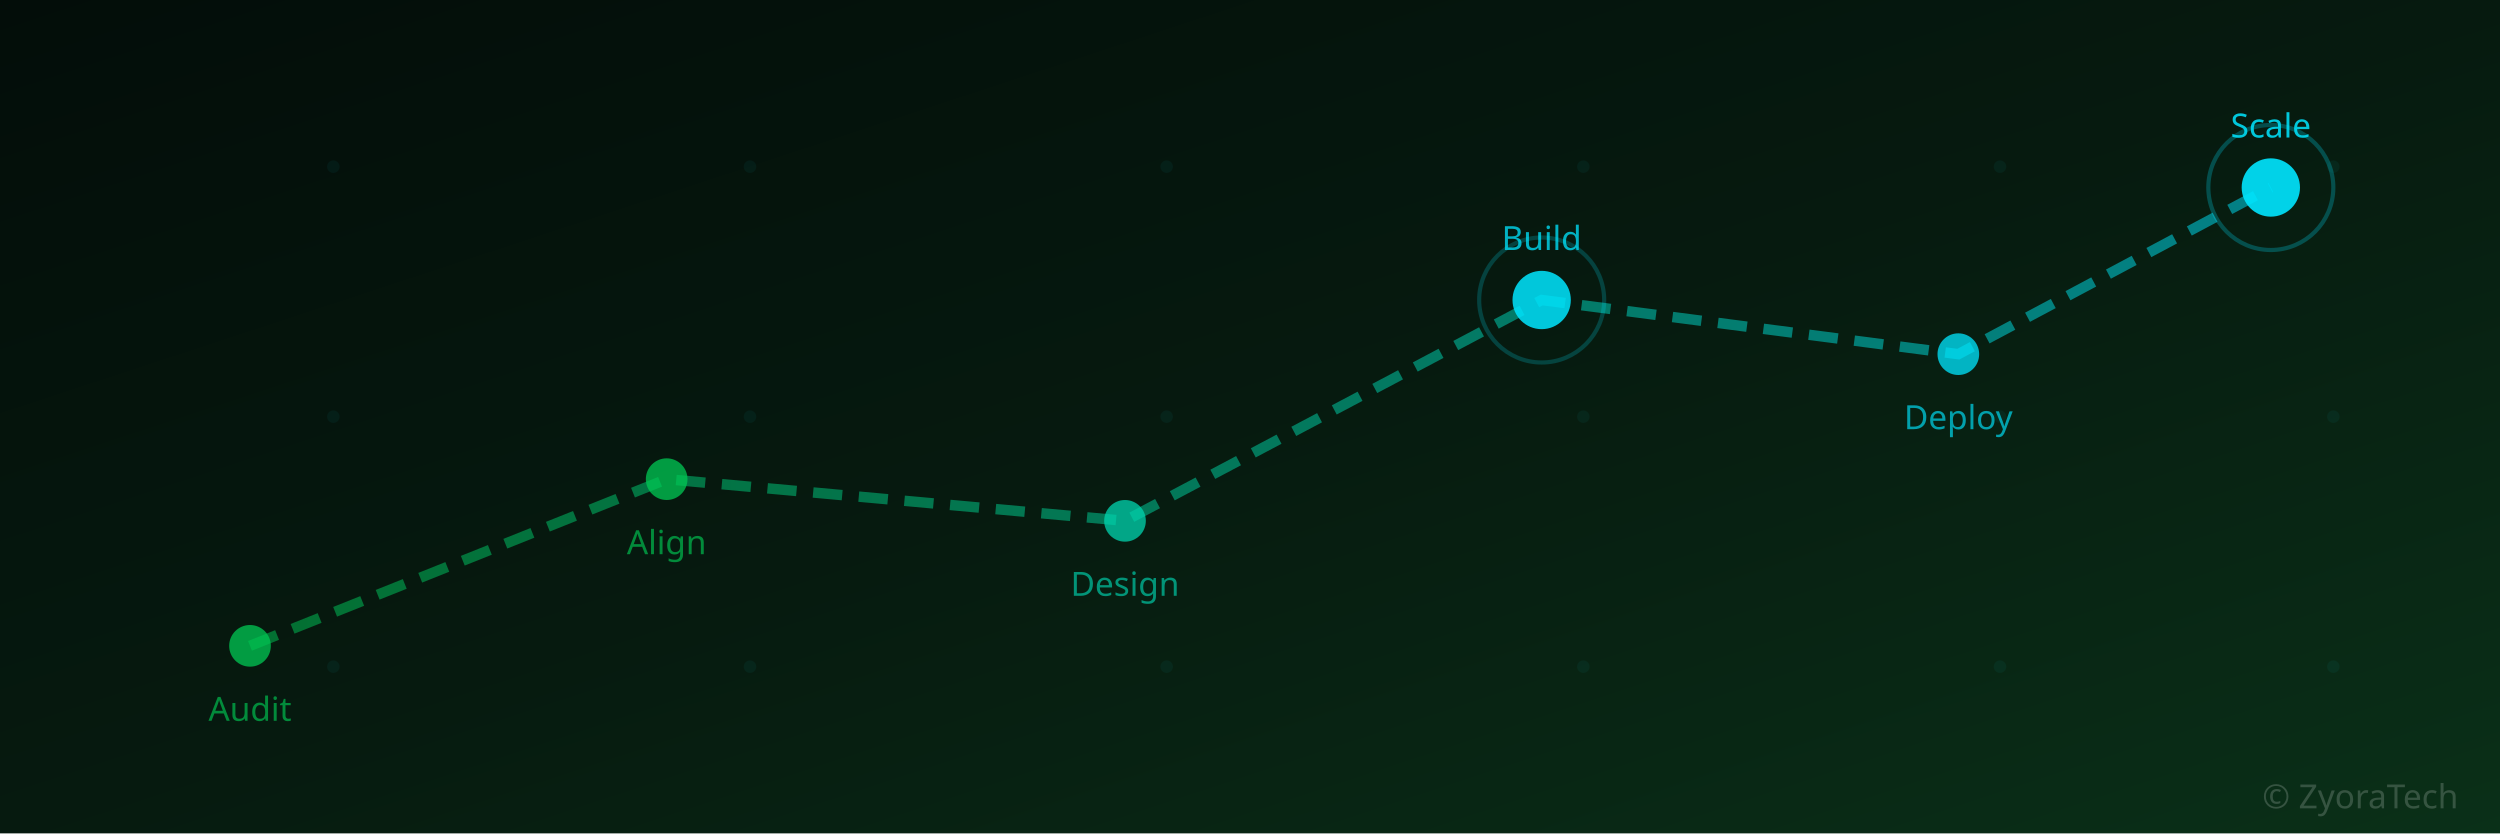
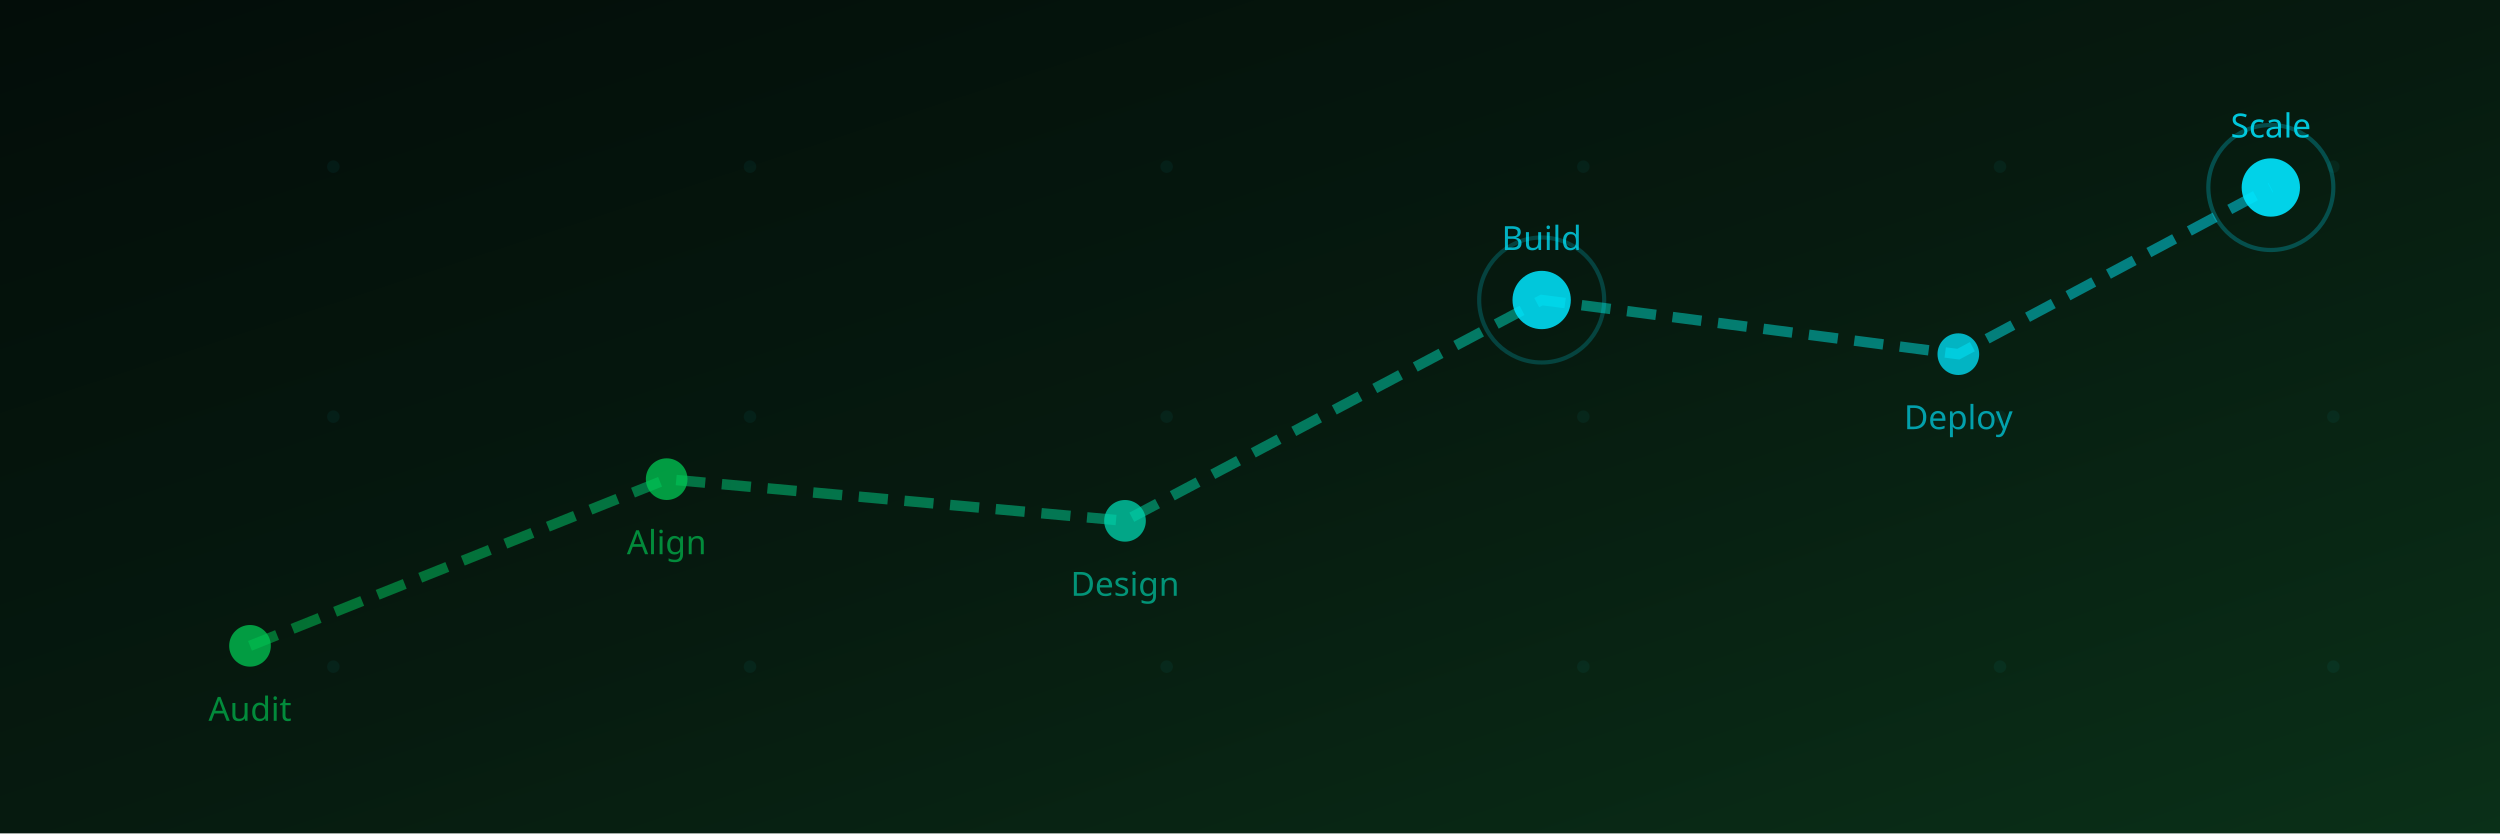
<svg xmlns="http://www.w3.org/2000/svg" viewBox="0 0 600 200">
  <defs>
    <linearGradient id="bg4" x1="0%" y1="0%" x2="100%" y2="100%">
      <stop offset="0%" style="stop-color:#030d09" />
      <stop offset="50%" style="stop-color:#061a0f" />
      <stop offset="100%" style="stop-color:#0a3018" />
    </linearGradient>
    <linearGradient id="path4" x1="0%" y1="0%" x2="100%" y2="0%">
      <stop offset="0%" style="stop-color:#00c853;stop-opacity:0.5" />
      <stop offset="100%" style="stop-color:#00e5ff;stop-opacity:0.5" />
    </linearGradient>
  </defs>
  <rect width="600" height="200" fill="url(#bg4)" />
  <g opacity="0.05" fill="#00e5ff">
    <circle cx="80" cy="40" r="1.5" />
    <circle cx="180" cy="40" r="1.5" />
    <circle cx="280" cy="40" r="1.5" />
    <circle cx="380" cy="40" r="1.5" />
    <circle cx="480" cy="40" r="1.5" />
    <circle cx="560" cy="40" r="1.5" />
    <circle cx="80" cy="100" r="1.5" />
    <circle cx="180" cy="100" r="1.5" />
    <circle cx="280" cy="100" r="1.5" />
    <circle cx="380" cy="100" r="1.5" />
    <circle cx="480" cy="100" r="1.5" />
    <circle cx="560" cy="100" r="1.5" />
    <circle cx="80" cy="160" r="1.5" />
    <circle cx="180" cy="160" r="1.5" />
    <circle cx="280" cy="160" r="1.5" />
    <circle cx="380" cy="160" r="1.5" />
    <circle cx="480" cy="160" r="1.5" />
    <circle cx="560" cy="160" r="1.5" />
  </g>
  <polyline points="60,155 160,115 270,125 370,72 470,85 545,45" stroke="url(#path4)" stroke-width="2.5" fill="none" stroke-dasharray="7,4" />
  <circle cx="60" cy="155" r="5" fill="#00c853" opacity="0.75" />
  <circle cx="160" cy="115" r="5" fill="#00c853" opacity="0.75" />
  <circle cx="270" cy="125" r="5" fill="#00d4af" opacity="0.75" />
  <circle cx="370" cy="72" r="7" fill="#00e5ff" opacity="0.85" />
  <circle cx="470" cy="85" r="5" fill="#00e5ff" opacity="0.75" />
  <circle cx="545" cy="45" r="7" fill="#00e5ff" opacity="0.9" />
  <circle cx="370" cy="72" r="15" fill="none" stroke="#00e5ff" stroke-width="1" opacity="0.2" />
  <circle cx="545" cy="45" r="15" fill="none" stroke="#00e5ff" stroke-width="1" opacity="0.25" />
  <text x="60" y="173" font-family="sans-serif" font-size="8" fill="#00c853" opacity="0.65" text-anchor="middle">Audit</text>
  <text x="160" y="133" font-family="sans-serif" font-size="8" fill="#00c853" opacity="0.65" text-anchor="middle">Align</text>
  <text x="270" y="143" font-family="sans-serif" font-size="8" fill="#00d4af" opacity="0.65" text-anchor="middle">Design</text>
  <text x="370" y="60" font-family="sans-serif" font-size="8" fill="#00e5ff" opacity="0.75" text-anchor="middle">Build</text>
  <text x="470" y="103" font-family="sans-serif" font-size="8" fill="#00e5ff" opacity="0.65" text-anchor="middle">Deploy</text>
  <text x="545" y="33" font-family="sans-serif" font-size="8" fill="#00e5ff" opacity="0.85" text-anchor="middle">Scale</text>
-   <text x="590" y="194" font-family="sans-serif" font-size="8" fill="#ffffff" opacity="0.18" text-anchor="end">© ZyoraTech</text>
</svg>
